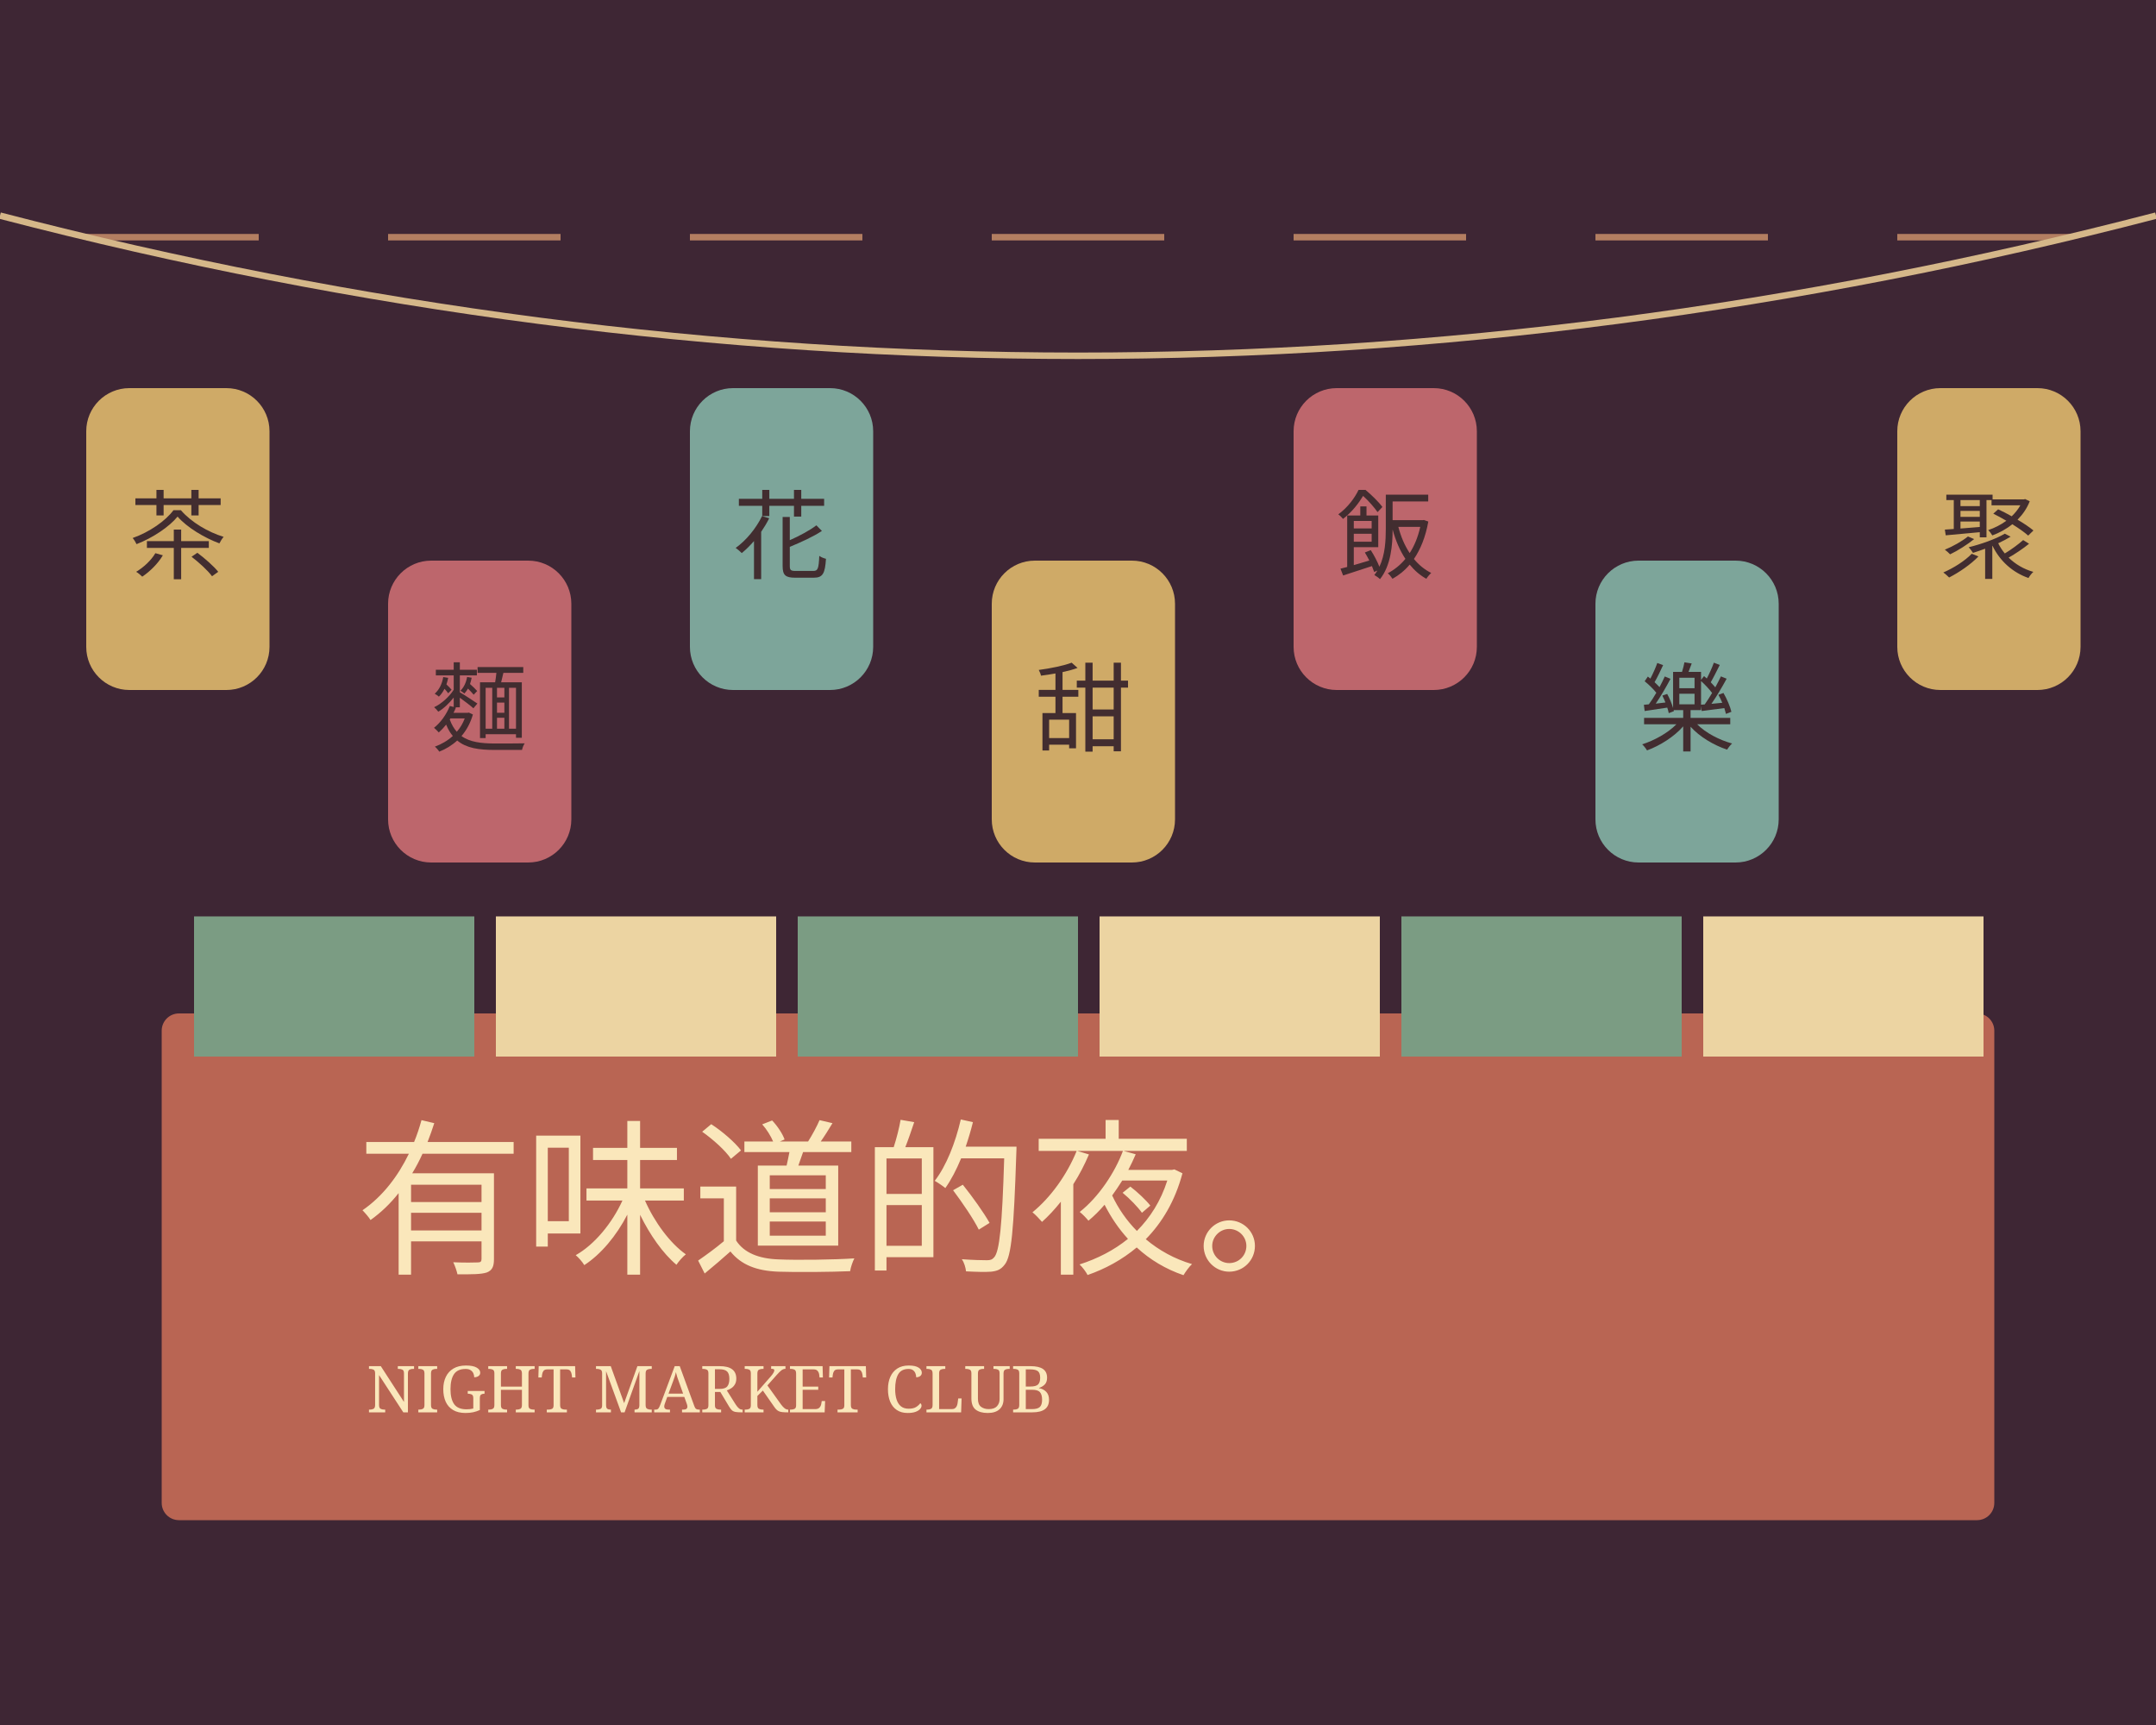
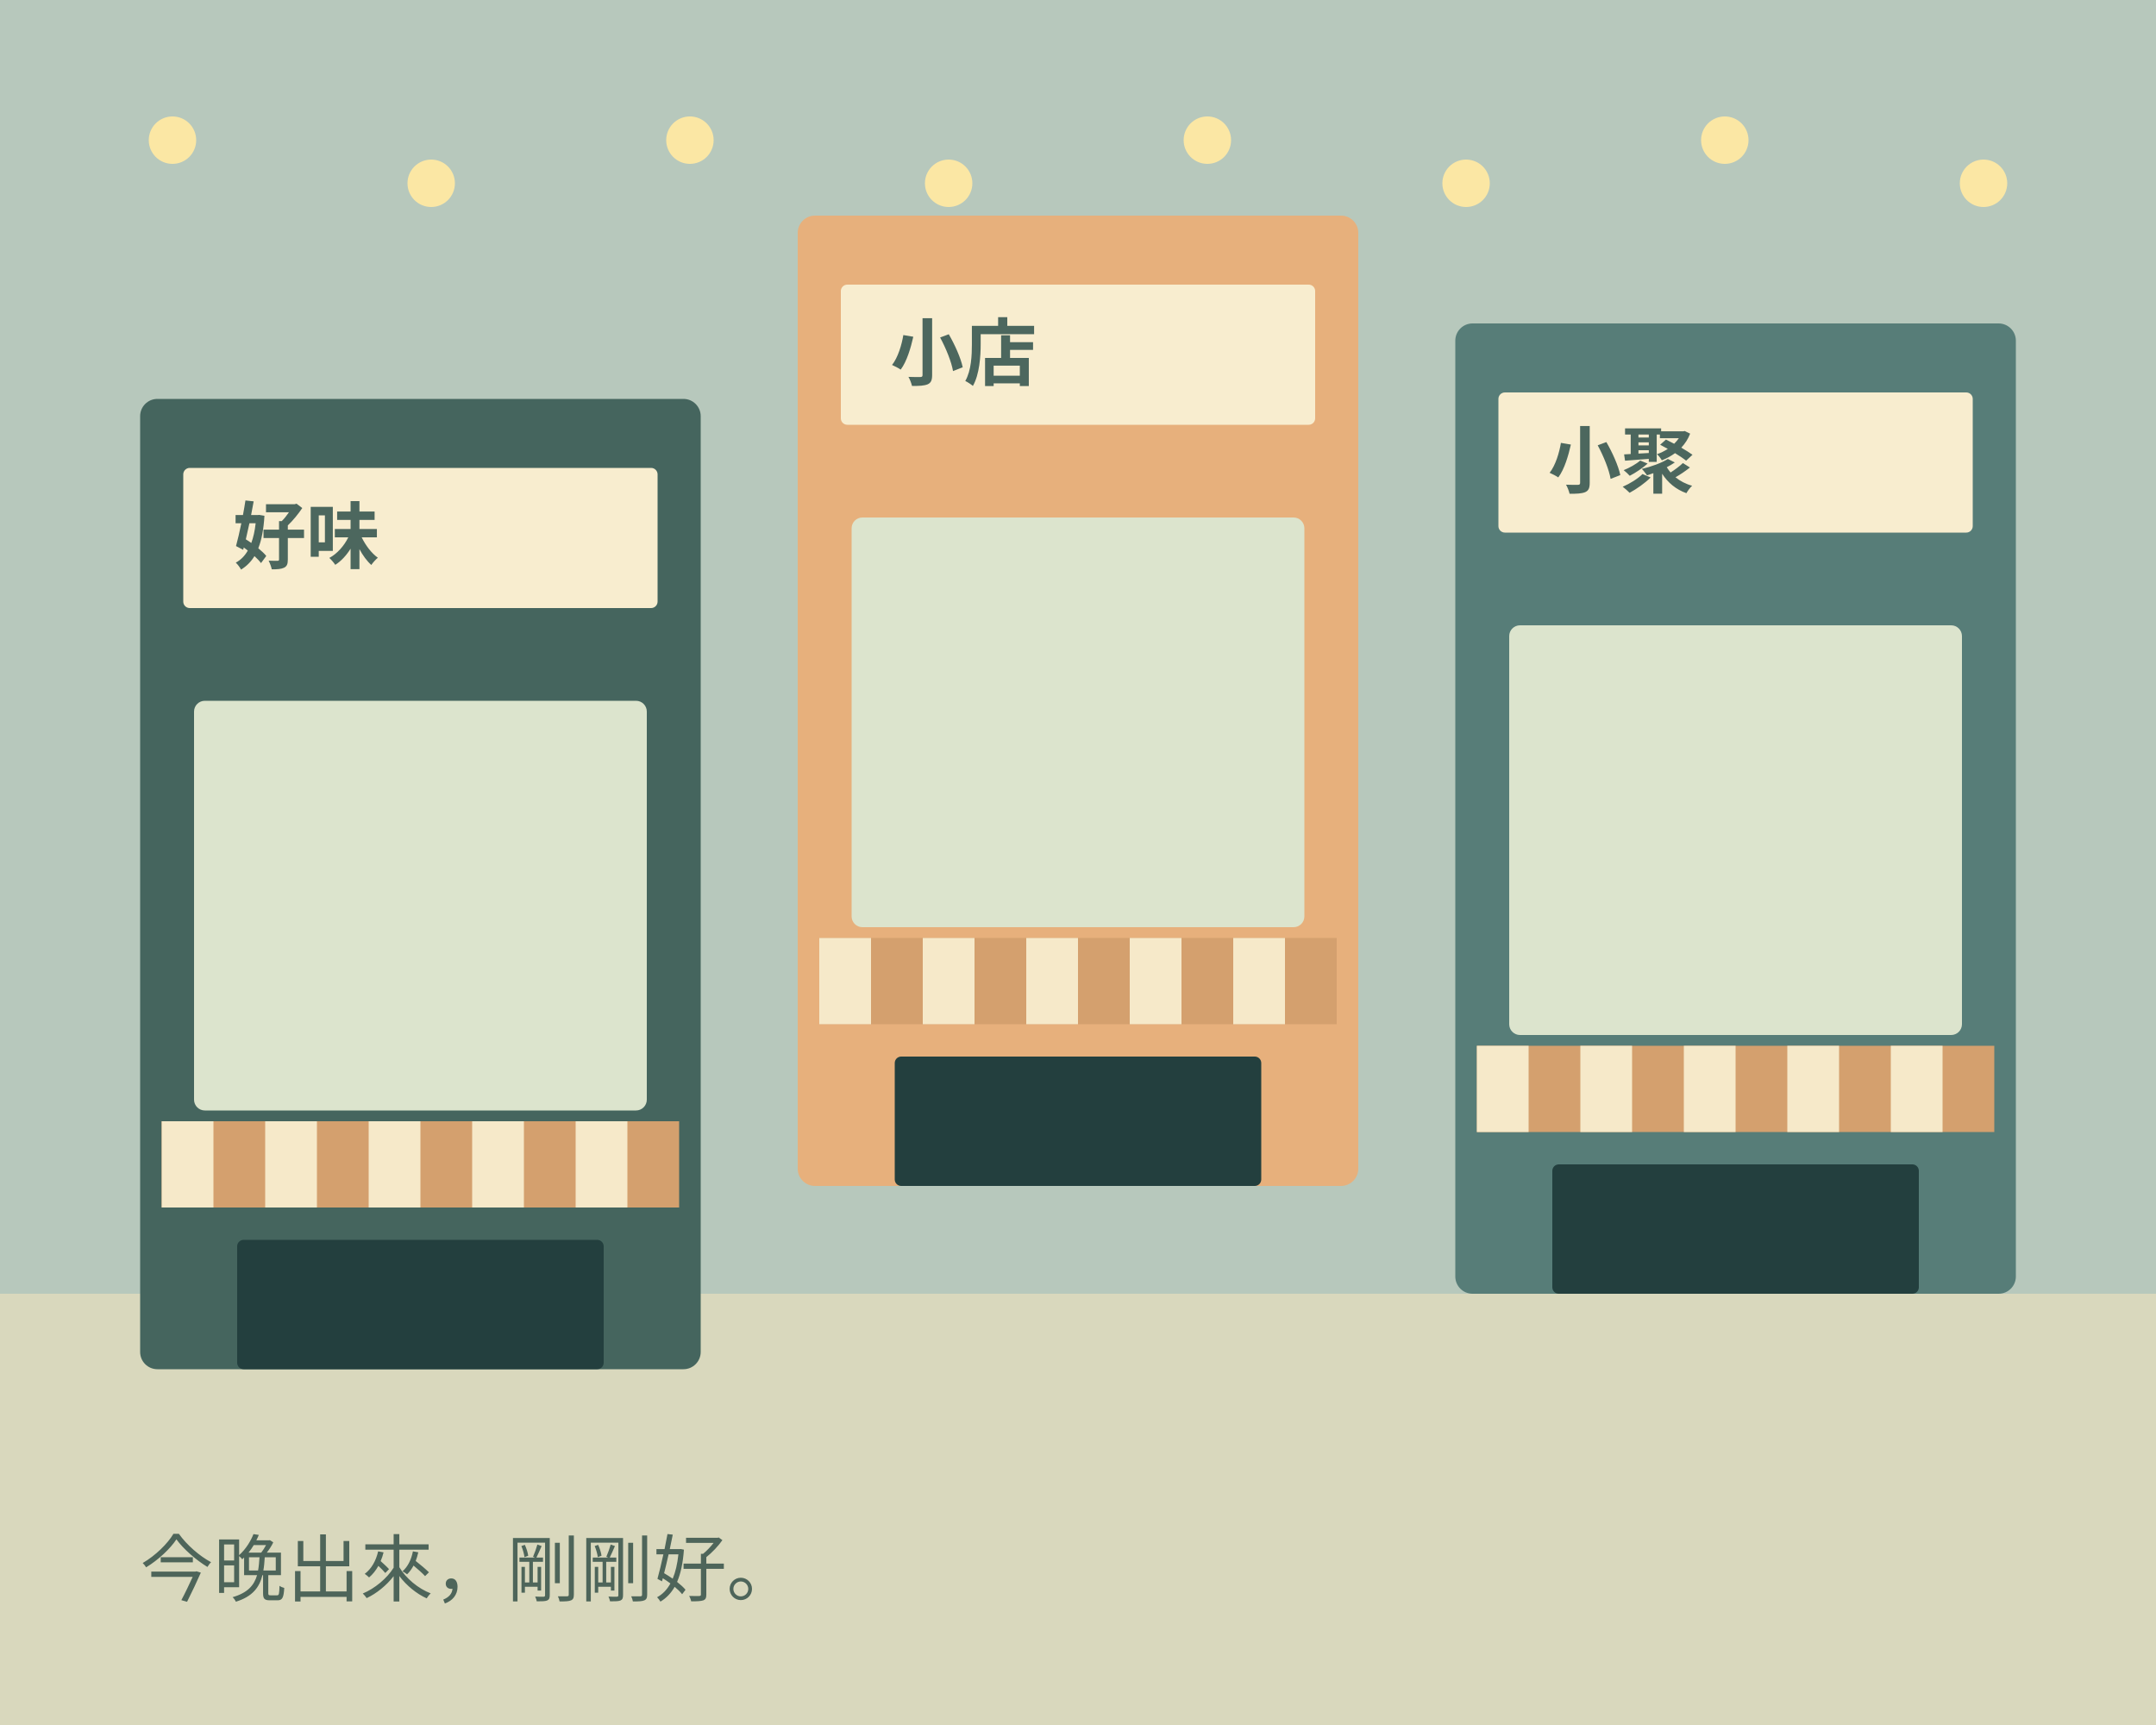
<svg xmlns="http://www.w3.org/2000/svg" viewBox="0 0 1000 800">
-   <rect x="0" y="0" width="1000" height="800" fill="#3e2634" rx="0" />
-   <path d="M40 110L120 110" stroke="#b37e61" stroke-width="3" />
-   <rect x="40" y="180" width="85" height="140" fill="#cfaa67" rx="20" />
-   <text x="60" y="265" font-family="Noto Serif TC,serif" font-size="45" fill="#422d30">茶</text>
-   <path d="M180 110L260 110" stroke="#b37e61" stroke-width="3" />
-   <rect x="180" y="260" width="85" height="140" fill="#bd666c" rx="20" />
-   <text x="200" y="345" font-family="Noto Serif TC,serif" font-size="45" fill="#422d30">麵</text>
-   <path d="M320 110L400 110" stroke="#b37e61" stroke-width="3" />
-   <rect x="320" y="180" width="85" height="140" fill="#7da59a" rx="20" />
-   <text x="340" y="265" font-family="Noto Serif TC,serif" font-size="45" fill="#422d30">花</text>
-   <path d="M460 110L540 110" stroke="#b37e61" stroke-width="3" />
-   <rect x="460" y="260" width="85" height="140" fill="#cfaa67" rx="20" />
-   <text x="480" y="345" font-family="Noto Serif TC,serif" font-size="45" fill="#422d30">甜</text>
-   <path d="M600 110L680 110" stroke="#b37e61" stroke-width="3" />
-   <rect x="600" y="180" width="85" height="140" fill="#bd666c" rx="20" />
-   <text x="620" y="265" font-family="Noto Serif TC,serif" font-size="45" fill="#422d30">飯</text>
-   <path d="M740 110L820 110" stroke="#b37e61" stroke-width="3" />
-   <rect x="740" y="260" width="85" height="140" fill="#7da59a" rx="20" />
-   <text x="760" y="345" font-family="Noto Serif TC,serif" font-size="45" fill="#422d30">樂</text>
-   <path d="M880 110L960 110" stroke="#b37e61" stroke-width="3" />
-   <rect x="880" y="180" width="85" height="140" fill="#cfaa67" rx="20" />
-   <text x="900" y="265" font-family="Noto Serif TC,serif" font-size="45" fill="#422d30">聚</text>
-   <path d="M0 100Q500 230 1000 100" fill="none" stroke="#d5b789" stroke-width="3" />
-   <rect x="75" y="470" width="850" height="235" fill="#b96553" rx="8" />
-   <rect x="90" y="425" width="130" height="65" fill="#7b9c83" rx="0" />
-   <rect x="230" y="425" width="130" height="65" fill="#ecd4a2" rx="0" />
-   <rect x="370" y="425" width="130" height="65" fill="#7b9c83" rx="0" />
-   <rect x="510" y="425" width="130" height="65" fill="#ecd4a2" rx="0" />
-   <rect x="650" y="425" width="130" height="65" fill="#7b9c83" rx="0" />
-   <rect x="790" y="425" width="130" height="65" fill="#ecd4a2" rx="0" />
-   <text x="165" y="585" font-family="Noto Serif TC,serif" font-size="78" fill="#fae7bb">有味道的夜。</text>
-   <text x="170" y="655" font-family="Noto Serif TC,serif" font-size="30" fill="#fae7bb">NIGHT MARKET CLUB</text>
+   <rect x="0" y="0" width="1000" height="800" fill="#b7c8bc" rx="0" />
+   <rect x="0" y="600" width="1000" height="200" fill="#d9d8bd" rx="0" />
+   <rect x="65" y="185" width="260" height="450" fill="#45655e" rx="8" />
+   <rect x="85" y="217" width="220" height="65" fill="#f8edcf" rx="3" />
+   <text x="108" y="261" font-family="Noto Sans TC,Microsoft JhengHei,sans-serif" font-size="34" fill="#4c675e" font-weight="600">好味</text>
+   <rect x="90" y="325" width="210" height="190" fill="#dce4cd" rx="5" />
+   <rect x="75" y="520" width="240" height="40" fill="#d4a06e" rx="0" />
+   <rect x="75" y="520" width="24" height="40" fill="#f6e9c9" rx="0" />
+   <rect x="123" y="520" width="24" height="40" fill="#f6e9c9" rx="0" />
+   <rect x="171" y="520" width="24" height="40" fill="#f6e9c9" rx="0" />
+   <rect x="219" y="520" width="24" height="40" fill="#f6e9c9" rx="0" />
+   <rect x="267" y="520" width="24" height="40" fill="#f6e9c9" rx="0" />
+   <rect x="110" y="575" width="170" height="60" fill="#233f3e" rx="3" />
+   <rect x="370" y="100" width="260" height="450" fill="#e7b07c" rx="8" />
+   <rect x="390" y="132" width="220" height="65" fill="#f8edcf" rx="3" />
+   <text x="413" y="176" font-family="Noto Sans TC,Microsoft JhengHei,sans-serif" font-size="34" fill="#4c675e" font-weight="600">小店</text>
+   <rect x="395" y="240" width="210" height="190" fill="#dce4cd" rx="5" />
+   <rect x="380" y="435" width="240" height="40" fill="#d4a06e" rx="0" />
+   <rect x="380" y="435" width="24" height="40" fill="#f6e9c9" rx="0" />
+   <rect x="428" y="435" width="24" height="40" fill="#f6e9c9" rx="0" />
+   <rect x="476" y="435" width="24" height="40" fill="#f6e9c9" rx="0" />
+   <rect x="524" y="435" width="24" height="40" fill="#f6e9c9" rx="0" />
+   <rect x="572" y="435" width="24" height="40" fill="#f6e9c9" rx="0" />
+   <rect x="415" y="490" width="170" height="60" fill="#233f3e" rx="3" />
+   <rect x="675" y="150" width="260" height="450" fill="#577d78" rx="8" />
+   <rect x="695" y="182" width="220" height="65" fill="#f8edcf" rx="3" />
+   <text x="718" y="226" font-family="Noto Sans TC,Microsoft JhengHei,sans-serif" font-size="34" fill="#4c675e" font-weight="600">小聚</text>
+   <rect x="700" y="290" width="210" height="190" fill="#dce4cd" rx="5" />
+   <rect x="685" y="485" width="240" height="40" fill="#d4a06e" rx="0" />
+   <rect x="685" y="485" width="24" height="40" fill="#f6e9c9" rx="0" />
+   <rect x="733" y="485" width="24" height="40" fill="#f6e9c9" rx="0" />
+   <rect x="781" y="485" width="24" height="40" fill="#f6e9c9" rx="0" />
+   <rect x="829" y="485" width="24" height="40" fill="#f6e9c9" rx="0" />
+   <rect x="877" y="485" width="24" height="40" fill="#f6e9c9" rx="0" />
+   <rect x="720" y="540" width="170" height="60" fill="#233f3e" rx="3" />
+   <circle cx="80" cy="65" r="11" fill="#fbe7a4" />
+   <circle cx="200" cy="85" r="11" fill="#fbe7a4" />
+   <circle cx="320" cy="65" r="11" fill="#fbe7a4" />
+   <circle cx="440" cy="85" r="11" fill="#fbe7a4" />
+   <circle cx="560" cy="65" r="11" fill="#fbe7a4" />
+   <circle cx="680" cy="85" r="11" fill="#fbe7a4" />
+   <circle cx="800" cy="65" r="11" fill="#fbe7a4" />
+   <circle cx="920" cy="85" r="11" fill="#fbe7a4" />
+   <text x="65" y="740" font-family="Noto Sans TC,Microsoft JhengHei,sans-serif" font-size="34" fill="#4e655a">今晚出來，剛剛好。</text>
</svg>
